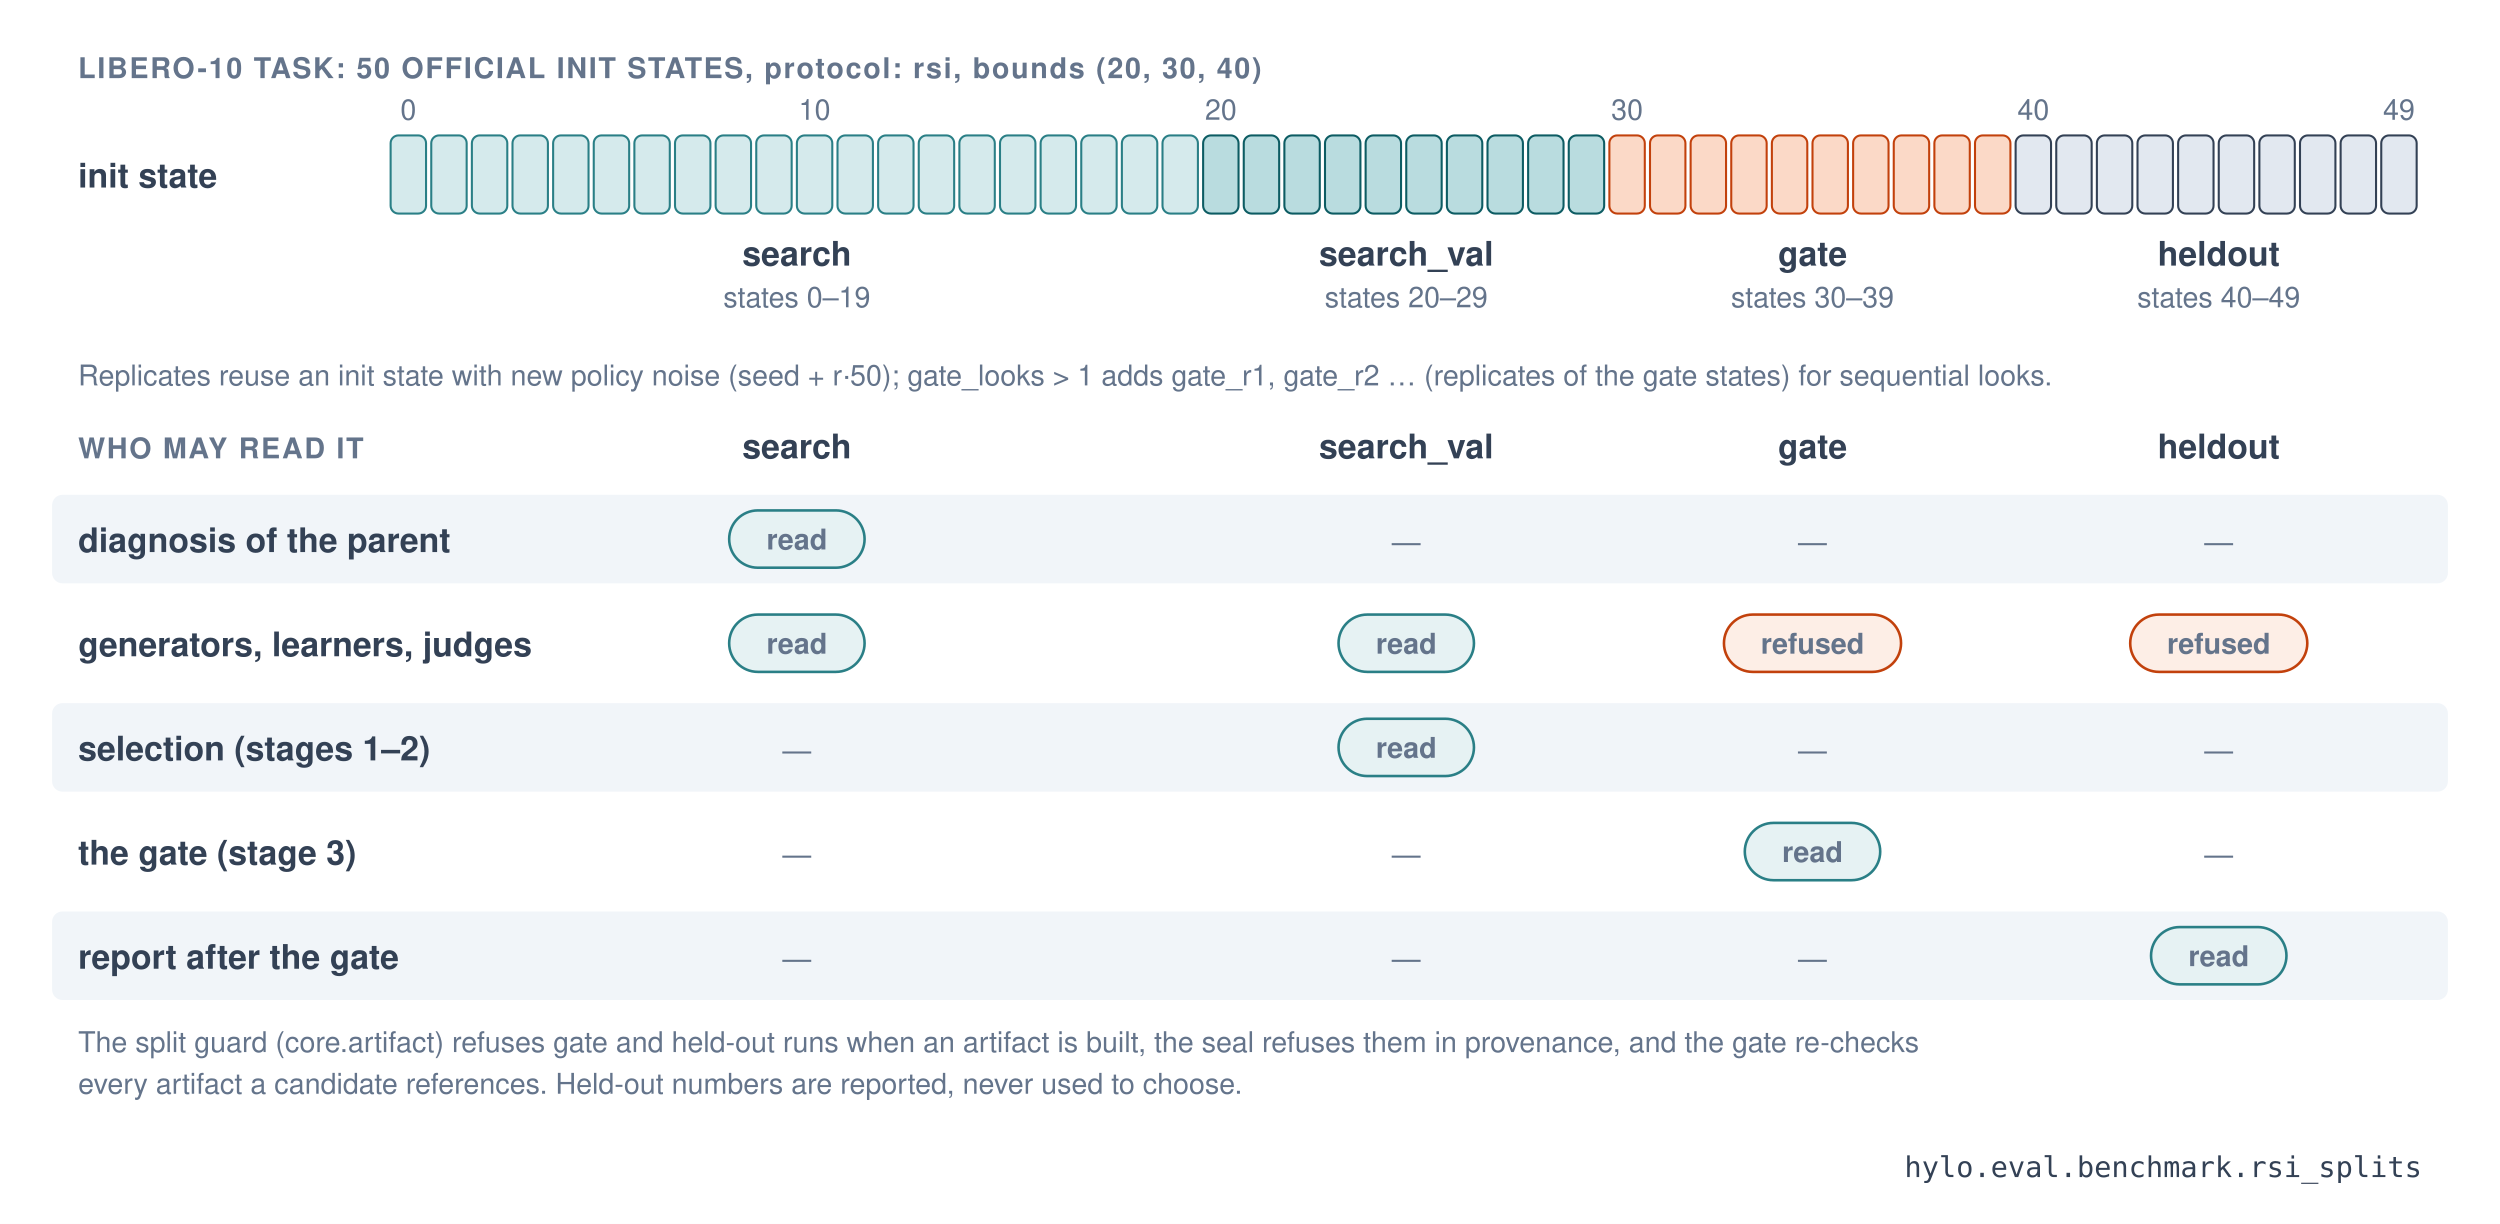
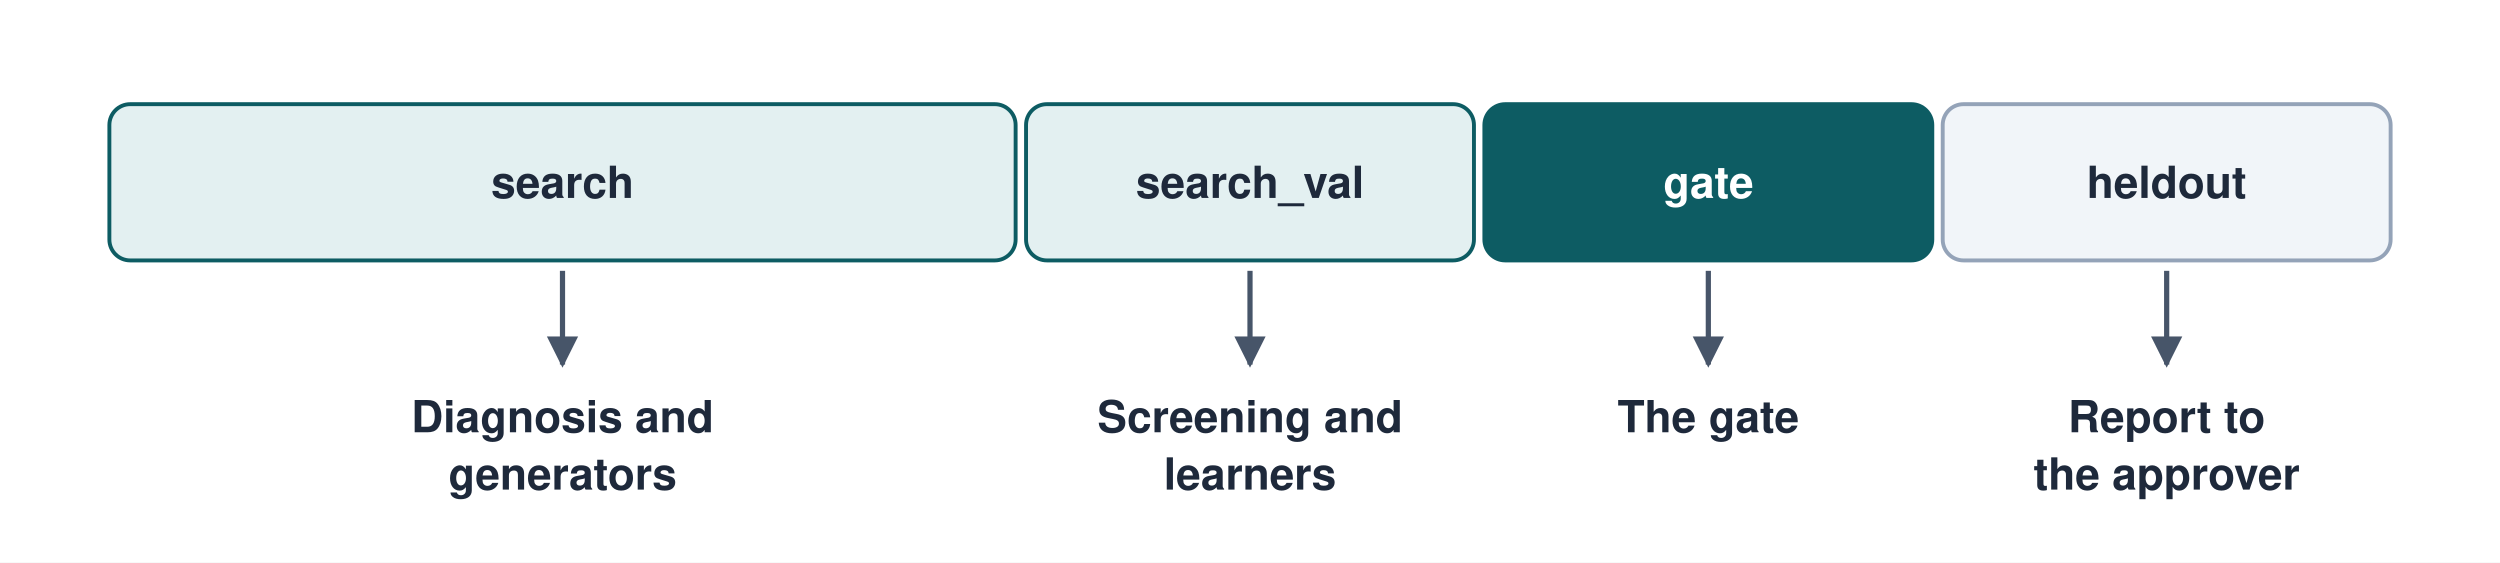
- <svg xmlns="http://www.w3.org/2000/svg" viewBox="0 0 960 470" width="960" height="470" role="img" aria-labelledby="title desc">
+ <svg xmlns="http://www.w3.org/2000/svg" viewBox="0 0 960 216" width="960" height="216" role="img" aria-labelledby="title desc">
  <defs>
    <style>
-   text { font-family: IBM Plex Sans, Helvetica, Arial, sans-serif; fill: #334155; }
-   .t { font-size: 13px; font-weight: 600; }
-   .s { font-size: 11px; fill: #64748b; }
-   .h { font-size: 15px; font-weight: 700; }
-   .cap { font-size: 11px; font-weight: 600; letter-spacing: .06em; fill: #64748b; }
-   .m { font-family: IBM Plex Mono, Menlo, Consolas, monospace; font-size: 11px; }
-   .w { fill: #ffffff; }
+   text { font-family: IBM Plex Sans, Helvetica, Arial, sans-serif; fill: #1e293b; }
+   .n { font-size: 17px; font-weight: 600; }
+   .e { font-size: 15px; fill: #475569; paint-order: stroke; stroke: #ffffff; stroke-width: 5px;
+         stroke-linejoin: round; }
+   .h { font-size: 18px; font-weight: 700; }
+   .g { font-size: 17px; font-weight: 700; fill: #0d5c63; }
</style>
-     <marker id="a-64748b" viewBox="0 0 10 10" refX="9" refY="5" markerWidth="7" markerHeight="7" orient="auto-start-reverse">
-       <path d="M0,0 L10,5 L0,10 z" fill="#64748b" />
+     <marker id="a-475569" viewBox="0 0 10 10" refX="9" refY="5" markerWidth="6" markerHeight="6" orient="auto-start-reverse">
+       <path d="M0,0 L10,5 L0,10 z" fill="#475569" />
    </marker>
-     <marker id="a-0d5c63" viewBox="0 0 10 10" refX="9" refY="5" markerWidth="7" markerHeight="7" orient="auto-start-reverse">
+     <marker id="a-0d5c63" viewBox="0 0 10 10" refX="9" refY="5" markerWidth="6" markerHeight="6" orient="auto-start-reverse">
      <path d="M0,0 L10,5 L0,10 z" fill="#0d5c63" />
    </marker>
-     <marker id="a-2a7f86" viewBox="0 0 10 10" refX="9" refY="5" markerWidth="7" markerHeight="7" orient="auto-start-reverse">
-       <path d="M0,0 L10,5 L0,10 z" fill="#2a7f86" />
-     </marker>
-     <marker id="a-c2410c" viewBox="0 0 10 10" refX="9" refY="5" markerWidth="7" markerHeight="7" orient="auto-start-reverse">
-       <path d="M0,0 L10,5 L0,10 z" fill="#c2410c" />
-     </marker>
-     <marker id="a-334155" viewBox="0 0 10 10" refX="9" refY="5" markerWidth="7" markerHeight="7" orient="auto-start-reverse">
-       <path d="M0,0 L10,5 L0,10 z" fill="#334155" />
+     <marker id="a-1e293b" viewBox="0 0 10 10" refX="9" refY="5" markerWidth="6" markerHeight="6" orient="auto-start-reverse">
+       <path d="M0,0 L10,5 L0,10 z" fill="#1e293b" />
    </marker>
  </defs>
-   <rect width="960" height="470" fill="#ffffff" />
-   <text x="30" y="30" class="cap" text-anchor="start">LIBERO-10 TASK: 50 OFFICIAL INIT STATES, protocol: rsi, bounds (20, 30, 40)</text>
-   <rect x="150.0" y="52" width="13.6" height="30" rx="3" fill="#d5eaec" stroke="#2a7f86" stroke-width="0.8" />
-   <rect x="165.6" y="52" width="13.6" height="30" rx="3" fill="#d5eaec" stroke="#2a7f86" stroke-width="0.8" />
-   <rect x="181.2" y="52" width="13.6" height="30" rx="3" fill="#d5eaec" stroke="#2a7f86" stroke-width="0.8" />
-   <rect x="196.8" y="52" width="13.6" height="30" rx="3" fill="#d5eaec" stroke="#2a7f86" stroke-width="0.8" />
-   <rect x="212.4" y="52" width="13.6" height="30" rx="3" fill="#d5eaec" stroke="#2a7f86" stroke-width="0.8" />
-   <rect x="228.0" y="52" width="13.6" height="30" rx="3" fill="#d5eaec" stroke="#2a7f86" stroke-width="0.8" />
-   <rect x="243.6" y="52" width="13.6" height="30" rx="3" fill="#d5eaec" stroke="#2a7f86" stroke-width="0.8" />
-   <rect x="259.2" y="52" width="13.6" height="30" rx="3" fill="#d5eaec" stroke="#2a7f86" stroke-width="0.8" />
-   <rect x="274.8" y="52" width="13.6" height="30" rx="3" fill="#d5eaec" stroke="#2a7f86" stroke-width="0.8" />
-   <rect x="290.4" y="52" width="13.6" height="30" rx="3" fill="#d5eaec" stroke="#2a7f86" stroke-width="0.8" />
-   <rect x="306.0" y="52" width="13.6" height="30" rx="3" fill="#d5eaec" stroke="#2a7f86" stroke-width="0.8" />
-   <rect x="321.6" y="52" width="13.6" height="30" rx="3" fill="#d5eaec" stroke="#2a7f86" stroke-width="0.8" />
-   <rect x="337.2" y="52" width="13.6" height="30" rx="3" fill="#d5eaec" stroke="#2a7f86" stroke-width="0.8" />
-   <rect x="352.8" y="52" width="13.6" height="30" rx="3" fill="#d5eaec" stroke="#2a7f86" stroke-width="0.8" />
-   <rect x="368.4" y="52" width="13.6" height="30" rx="3" fill="#d5eaec" stroke="#2a7f86" stroke-width="0.8" />
-   <rect x="384.0" y="52" width="13.6" height="30" rx="3" fill="#d5eaec" stroke="#2a7f86" stroke-width="0.8" />
-   <rect x="399.6" y="52" width="13.6" height="30" rx="3" fill="#d5eaec" stroke="#2a7f86" stroke-width="0.8" />
-   <rect x="415.2" y="52" width="13.6" height="30" rx="3" fill="#d5eaec" stroke="#2a7f86" stroke-width="0.8" />
-   <rect x="430.8" y="52" width="13.6" height="30" rx="3" fill="#d5eaec" stroke="#2a7f86" stroke-width="0.8" />
-   <rect x="446.4" y="52" width="13.6" height="30" rx="3" fill="#d5eaec" stroke="#2a7f86" stroke-width="0.8" />
-   <text x="306.0" y="102" class="t" text-anchor="middle" fill="#2a7f86">search</text>
-   <text x="306.0" y="118" class="s" text-anchor="middle">states 0–19</text>
-   <rect x="462.0" y="52" width="13.6" height="30" rx="3" fill="#b9dcdf" stroke="#0d5c63" stroke-width="0.8" />
-   <rect x="477.6" y="52" width="13.6" height="30" rx="3" fill="#b9dcdf" stroke="#0d5c63" stroke-width="0.8" />
-   <rect x="493.2" y="52" width="13.6" height="30" rx="3" fill="#b9dcdf" stroke="#0d5c63" stroke-width="0.8" />
-   <rect x="508.8" y="52" width="13.6" height="30" rx="3" fill="#b9dcdf" stroke="#0d5c63" stroke-width="0.8" />
-   <rect x="524.4" y="52" width="13.6" height="30" rx="3" fill="#b9dcdf" stroke="#0d5c63" stroke-width="0.8" />
-   <rect x="540.0" y="52" width="13.6" height="30" rx="3" fill="#b9dcdf" stroke="#0d5c63" stroke-width="0.8" />
-   <rect x="555.6" y="52" width="13.6" height="30" rx="3" fill="#b9dcdf" stroke="#0d5c63" stroke-width="0.8" />
-   <rect x="571.2" y="52" width="13.6" height="30" rx="3" fill="#b9dcdf" stroke="#0d5c63" stroke-width="0.8" />
-   <rect x="586.8" y="52" width="13.6" height="30" rx="3" fill="#b9dcdf" stroke="#0d5c63" stroke-width="0.8" />
-   <rect x="602.4" y="52" width="13.6" height="30" rx="3" fill="#b9dcdf" stroke="#0d5c63" stroke-width="0.8" />
-   <text x="540.0" y="102" class="t" text-anchor="middle" fill="#0d5c63">search_val</text>
-   <text x="540.0" y="118" class="s" text-anchor="middle">states 20–29</text>
-   <rect x="618.0" y="52" width="13.6" height="30" rx="3" fill="#fbd9c7" stroke="#c2410c" stroke-width="0.8" />
-   <rect x="633.6" y="52" width="13.6" height="30" rx="3" fill="#fbd9c7" stroke="#c2410c" stroke-width="0.8" />
-   <rect x="649.2" y="52" width="13.6" height="30" rx="3" fill="#fbd9c7" stroke="#c2410c" stroke-width="0.8" />
-   <rect x="664.8" y="52" width="13.6" height="30" rx="3" fill="#fbd9c7" stroke="#c2410c" stroke-width="0.8" />
-   <rect x="680.4" y="52" width="13.6" height="30" rx="3" fill="#fbd9c7" stroke="#c2410c" stroke-width="0.8" />
-   <rect x="696.0" y="52" width="13.6" height="30" rx="3" fill="#fbd9c7" stroke="#c2410c" stroke-width="0.8" />
-   <rect x="711.6" y="52" width="13.6" height="30" rx="3" fill="#fbd9c7" stroke="#c2410c" stroke-width="0.8" />
-   <rect x="727.2" y="52" width="13.6" height="30" rx="3" fill="#fbd9c7" stroke="#c2410c" stroke-width="0.8" />
-   <rect x="742.8" y="52" width="13.6" height="30" rx="3" fill="#fbd9c7" stroke="#c2410c" stroke-width="0.8" />
-   <rect x="758.4" y="52" width="13.6" height="30" rx="3" fill="#fbd9c7" stroke="#c2410c" stroke-width="0.8" />
-   <text x="696.0" y="102" class="t" text-anchor="middle" fill="#c2410c">gate</text>
-   <text x="696.0" y="118" class="s" text-anchor="middle">states 30–39</text>
-   <rect x="774.0" y="52" width="13.6" height="30" rx="3" fill="#e2e8f0" stroke="#334155" stroke-width="0.8" />
-   <rect x="789.6" y="52" width="13.6" height="30" rx="3" fill="#e2e8f0" stroke="#334155" stroke-width="0.8" />
-   <rect x="805.2" y="52" width="13.6" height="30" rx="3" fill="#e2e8f0" stroke="#334155" stroke-width="0.8" />
-   <rect x="820.8" y="52" width="13.6" height="30" rx="3" fill="#e2e8f0" stroke="#334155" stroke-width="0.8" />
-   <rect x="836.4" y="52" width="13.6" height="30" rx="3" fill="#e2e8f0" stroke="#334155" stroke-width="0.8" />
-   <rect x="852.0" y="52" width="13.6" height="30" rx="3" fill="#e2e8f0" stroke="#334155" stroke-width="0.8" />
-   <rect x="867.6" y="52" width="13.6" height="30" rx="3" fill="#e2e8f0" stroke="#334155" stroke-width="0.8" />
-   <rect x="883.2" y="52" width="13.6" height="30" rx="3" fill="#e2e8f0" stroke="#334155" stroke-width="0.8" />
-   <rect x="898.8" y="52" width="13.6" height="30" rx="3" fill="#e2e8f0" stroke="#334155" stroke-width="0.8" />
-   <rect x="914.4" y="52" width="13.6" height="30" rx="3" fill="#e2e8f0" stroke="#334155" stroke-width="0.8" />
-   <text x="852.0" y="102" class="t" text-anchor="middle" fill="#334155">heldout</text>
-   <text x="852.0" y="118" class="s" text-anchor="middle">states 40–49</text>
-   <text x="156.8" y="46" class="s" text-anchor="middle">0</text>
-   <text x="312.8" y="46" class="s" text-anchor="middle">10</text>
-   <text x="468.8" y="46" class="s" text-anchor="middle">20</text>
-   <text x="624.8" y="46" class="s" text-anchor="middle">30</text>
-   <text x="780.8" y="46" class="s" text-anchor="middle">40</text>
-   <text x="921.2" y="46" class="s" text-anchor="middle">49</text>
-   <text x="30" y="72" class="t" text-anchor="start">init state</text>
-   <text x="30" y="148" class="s" text-anchor="start">Replicates reuse an init state with new policy noise (seed + r·50); gate_looks &gt; 1 adds gate_r1, gate_r2 … (replicates of the gate states) for sequential looks.</text>
-   <text x="30" y="176" class="cap" text-anchor="start">WHO MAY READ IT</text>
-   <text x="306.0" y="176" class="t" text-anchor="middle" fill="#2a7f86">search</text>
-   <text x="540.0" y="176" class="t" text-anchor="middle" fill="#0d5c63">search_val</text>
-   <text x="696.0" y="176" class="t" text-anchor="middle" fill="#c2410c">gate</text>
-   <text x="852.0" y="176" class="t" text-anchor="middle" fill="#334155">heldout</text>
-   <rect x="20" y="190" width="920" height="34" rx="4" fill="#f1f5f9" stroke="none" stroke-width="1.2" />
-   <text x="30" y="212" class="t" text-anchor="start">diagnosis of the parent</text>
-   <rect x="280.0" y="196" width="52" height="22" rx="11" fill="#e6f2f3" stroke="#2a7f86" stroke-width="1" />
-   <text x="306.0" y="211" class="s" text-anchor="middle" fill="#0d5c63" font-weight="600">read</text>
-   <text x="540.0" y="212" class="s" text-anchor="middle">—</text>
-   <text x="696.0" y="212" class="s" text-anchor="middle">—</text>
-   <text x="852.0" y="212" class="s" text-anchor="middle">—</text>
-   <rect x="20" y="230" width="920" height="34" rx="4" fill="#fff" stroke="none" stroke-width="1.2" />
-   <text x="30" y="252" class="t" text-anchor="start">generators, learners, judges</text>
-   <rect x="280.0" y="236" width="52" height="22" rx="11" fill="#e6f2f3" stroke="#2a7f86" stroke-width="1" />
-   <text x="306.0" y="251" class="s" text-anchor="middle" fill="#0d5c63" font-weight="600">read</text>
-   <rect x="514.0" y="236" width="52" height="22" rx="11" fill="#e6f2f3" stroke="#2a7f86" stroke-width="1" />
-   <text x="540.0" y="251" class="s" text-anchor="middle" fill="#0d5c63" font-weight="600">read</text>
-   <rect x="662.0" y="236" width="68" height="22" rx="11" fill="#fdeee6" stroke="#c2410c" stroke-width="1" />
-   <text x="696.0" y="251" class="s" text-anchor="middle" fill="#c2410c" font-weight="600">refused</text>
-   <rect x="818.0" y="236" width="68" height="22" rx="11" fill="#fdeee6" stroke="#c2410c" stroke-width="1" />
-   <text x="852.0" y="251" class="s" text-anchor="middle" fill="#c2410c" font-weight="600">refused</text>
-   <rect x="20" y="270" width="920" height="34" rx="4" fill="#f1f5f9" stroke="none" stroke-width="1.2" />
-   <text x="30" y="292" class="t" text-anchor="start">selection (stages 1–2)</text>
-   <text x="306.0" y="292" class="s" text-anchor="middle">—</text>
-   <rect x="514.0" y="276" width="52" height="22" rx="11" fill="#e6f2f3" stroke="#2a7f86" stroke-width="1" />
-   <text x="540.0" y="291" class="s" text-anchor="middle" fill="#0d5c63" font-weight="600">read</text>
-   <text x="696.0" y="292" class="s" text-anchor="middle">—</text>
-   <text x="852.0" y="292" class="s" text-anchor="middle">—</text>
-   <rect x="20" y="310" width="920" height="34" rx="4" fill="#fff" stroke="none" stroke-width="1.2" />
-   <text x="30" y="332" class="t" text-anchor="start">the gate (stage 3)</text>
-   <text x="306.0" y="332" class="s" text-anchor="middle">—</text>
-   <text x="540.0" y="332" class="s" text-anchor="middle">—</text>
-   <rect x="670.0" y="316" width="52" height="22" rx="11" fill="#e6f2f3" stroke="#2a7f86" stroke-width="1" />
-   <text x="696.0" y="331" class="s" text-anchor="middle" fill="#0d5c63" font-weight="600">read</text>
-   <text x="852.0" y="332" class="s" text-anchor="middle">—</text>
-   <rect x="20" y="350" width="920" height="34" rx="4" fill="#f1f5f9" stroke="none" stroke-width="1.2" />
-   <text x="30" y="372" class="t" text-anchor="start">report after the gate</text>
-   <text x="306.0" y="372" class="s" text-anchor="middle">—</text>
-   <text x="540.0" y="372" class="s" text-anchor="middle">—</text>
-   <text x="696.0" y="372" class="s" text-anchor="middle">—</text>
-   <rect x="826.0" y="356" width="52" height="22" rx="11" fill="#e6f2f3" stroke="#2a7f86" stroke-width="1" />
-   <text x="852.0" y="371" class="s" text-anchor="middle" fill="#0d5c63" font-weight="600">read</text>
-   <text x="30" y="404" class="s" text-anchor="start">The split guard (core.artifact) refuses gate and held-out runs when an artifact is built, the seal refuses them in provenance, and the gate re-checks</text>
-   <text x="30" y="420" class="s" text-anchor="start">every artifact a candidate references. Held-out numbers are reported, never used to choose.</text>
-   <text x="930" y="452" class="m" text-anchor="end" fill="#64748b">hylo.eval.benchmark.rsi_splits</text>
+   <rect width="960" height="216" fill="#ffffff" />
+   <rect x="42" y="40" width="348" height="60" rx="8" fill="#e3f0f1" stroke="#0d5c63" stroke-width="1.5" />
+   <text x="216.0" y="76.0" class="n" text-anchor="middle">search</text>
+   <path d="M216.0,104 L216.0,140" fill="none" stroke="#475569" stroke-width="2" marker-end="url(#a-475569)" />
+   <text x="216.0" y="166" class="n" text-anchor="middle">Diagnosis and</text>
+   <text x="216.0" y="188" class="n" text-anchor="middle">generators</text>
+   <rect x="394" y="40" width="172" height="60" rx="8" fill="#e3f0f1" stroke="#0d5c63" stroke-width="1.5" />
+   <text x="480.0" y="76.0" class="n" text-anchor="middle">search_val</text>
+   <path d="M480.0,104 L480.0,140" fill="none" stroke="#475569" stroke-width="2" marker-end="url(#a-475569)" />
+   <text x="480.0" y="166" class="n" text-anchor="middle">Screening and</text>
+   <text x="480.0" y="188" class="n" text-anchor="middle">learners</text>
+   <rect x="570" y="40" width="172" height="60" rx="8" fill="#0d5c63" stroke="#0d5c63" stroke-width="1.5" />
+   <text x="656.0" y="76.0" class="n" text-anchor="middle" style="fill:#ffffff">gate</text>
+   <path d="M656.0,104 L656.0,140" fill="none" stroke="#475569" stroke-width="2" marker-end="url(#a-475569)" />
+   <text x="656.0" y="166" class="n" text-anchor="middle">The gate</text>
+   <rect x="746" y="40" width="172" height="60" rx="8" fill="#f1f5f9" stroke="#94a3b8" stroke-width="1.5" />
+   <text x="832.0" y="76.0" class="n" text-anchor="middle">heldout</text>
+   <path d="M832.0,104 L832.0,140" fill="none" stroke="#475569" stroke-width="2" marker-end="url(#a-475569)" />
+   <text x="832.0" y="166" class="n" text-anchor="middle">Report to</text>
+   <text x="832.0" y="188" class="n" text-anchor="middle">the approver</text>
</svg>
